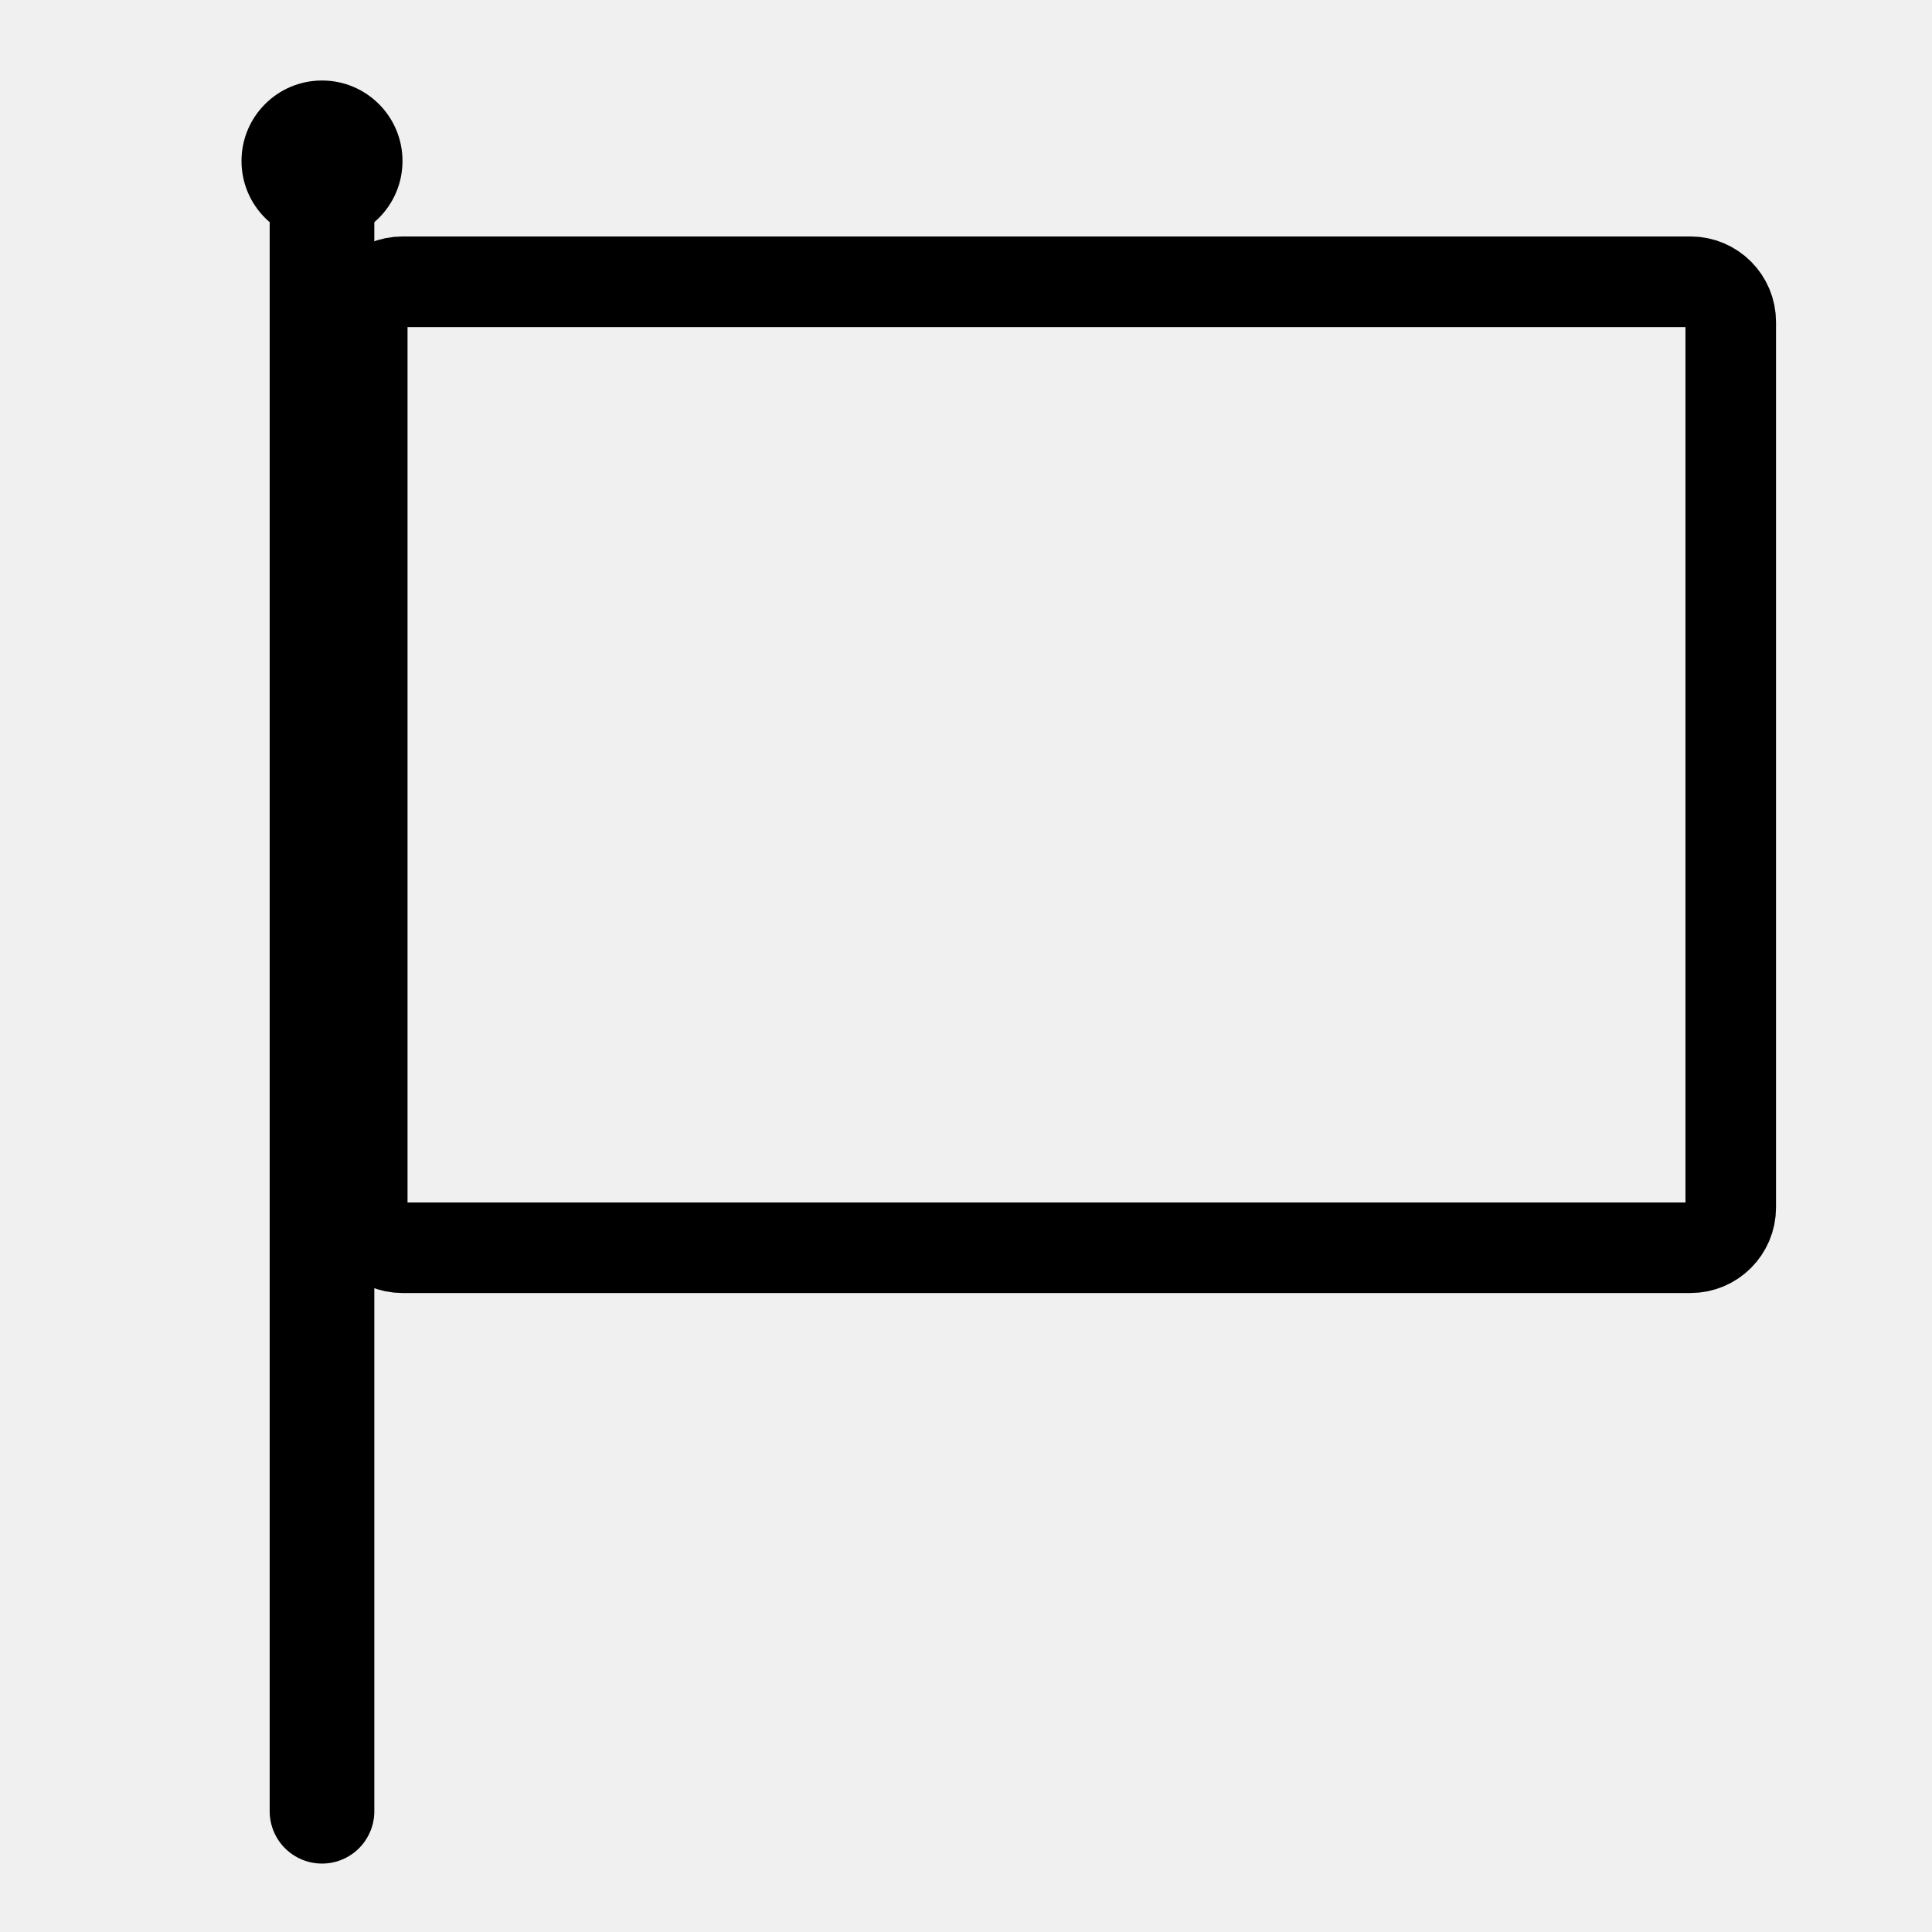
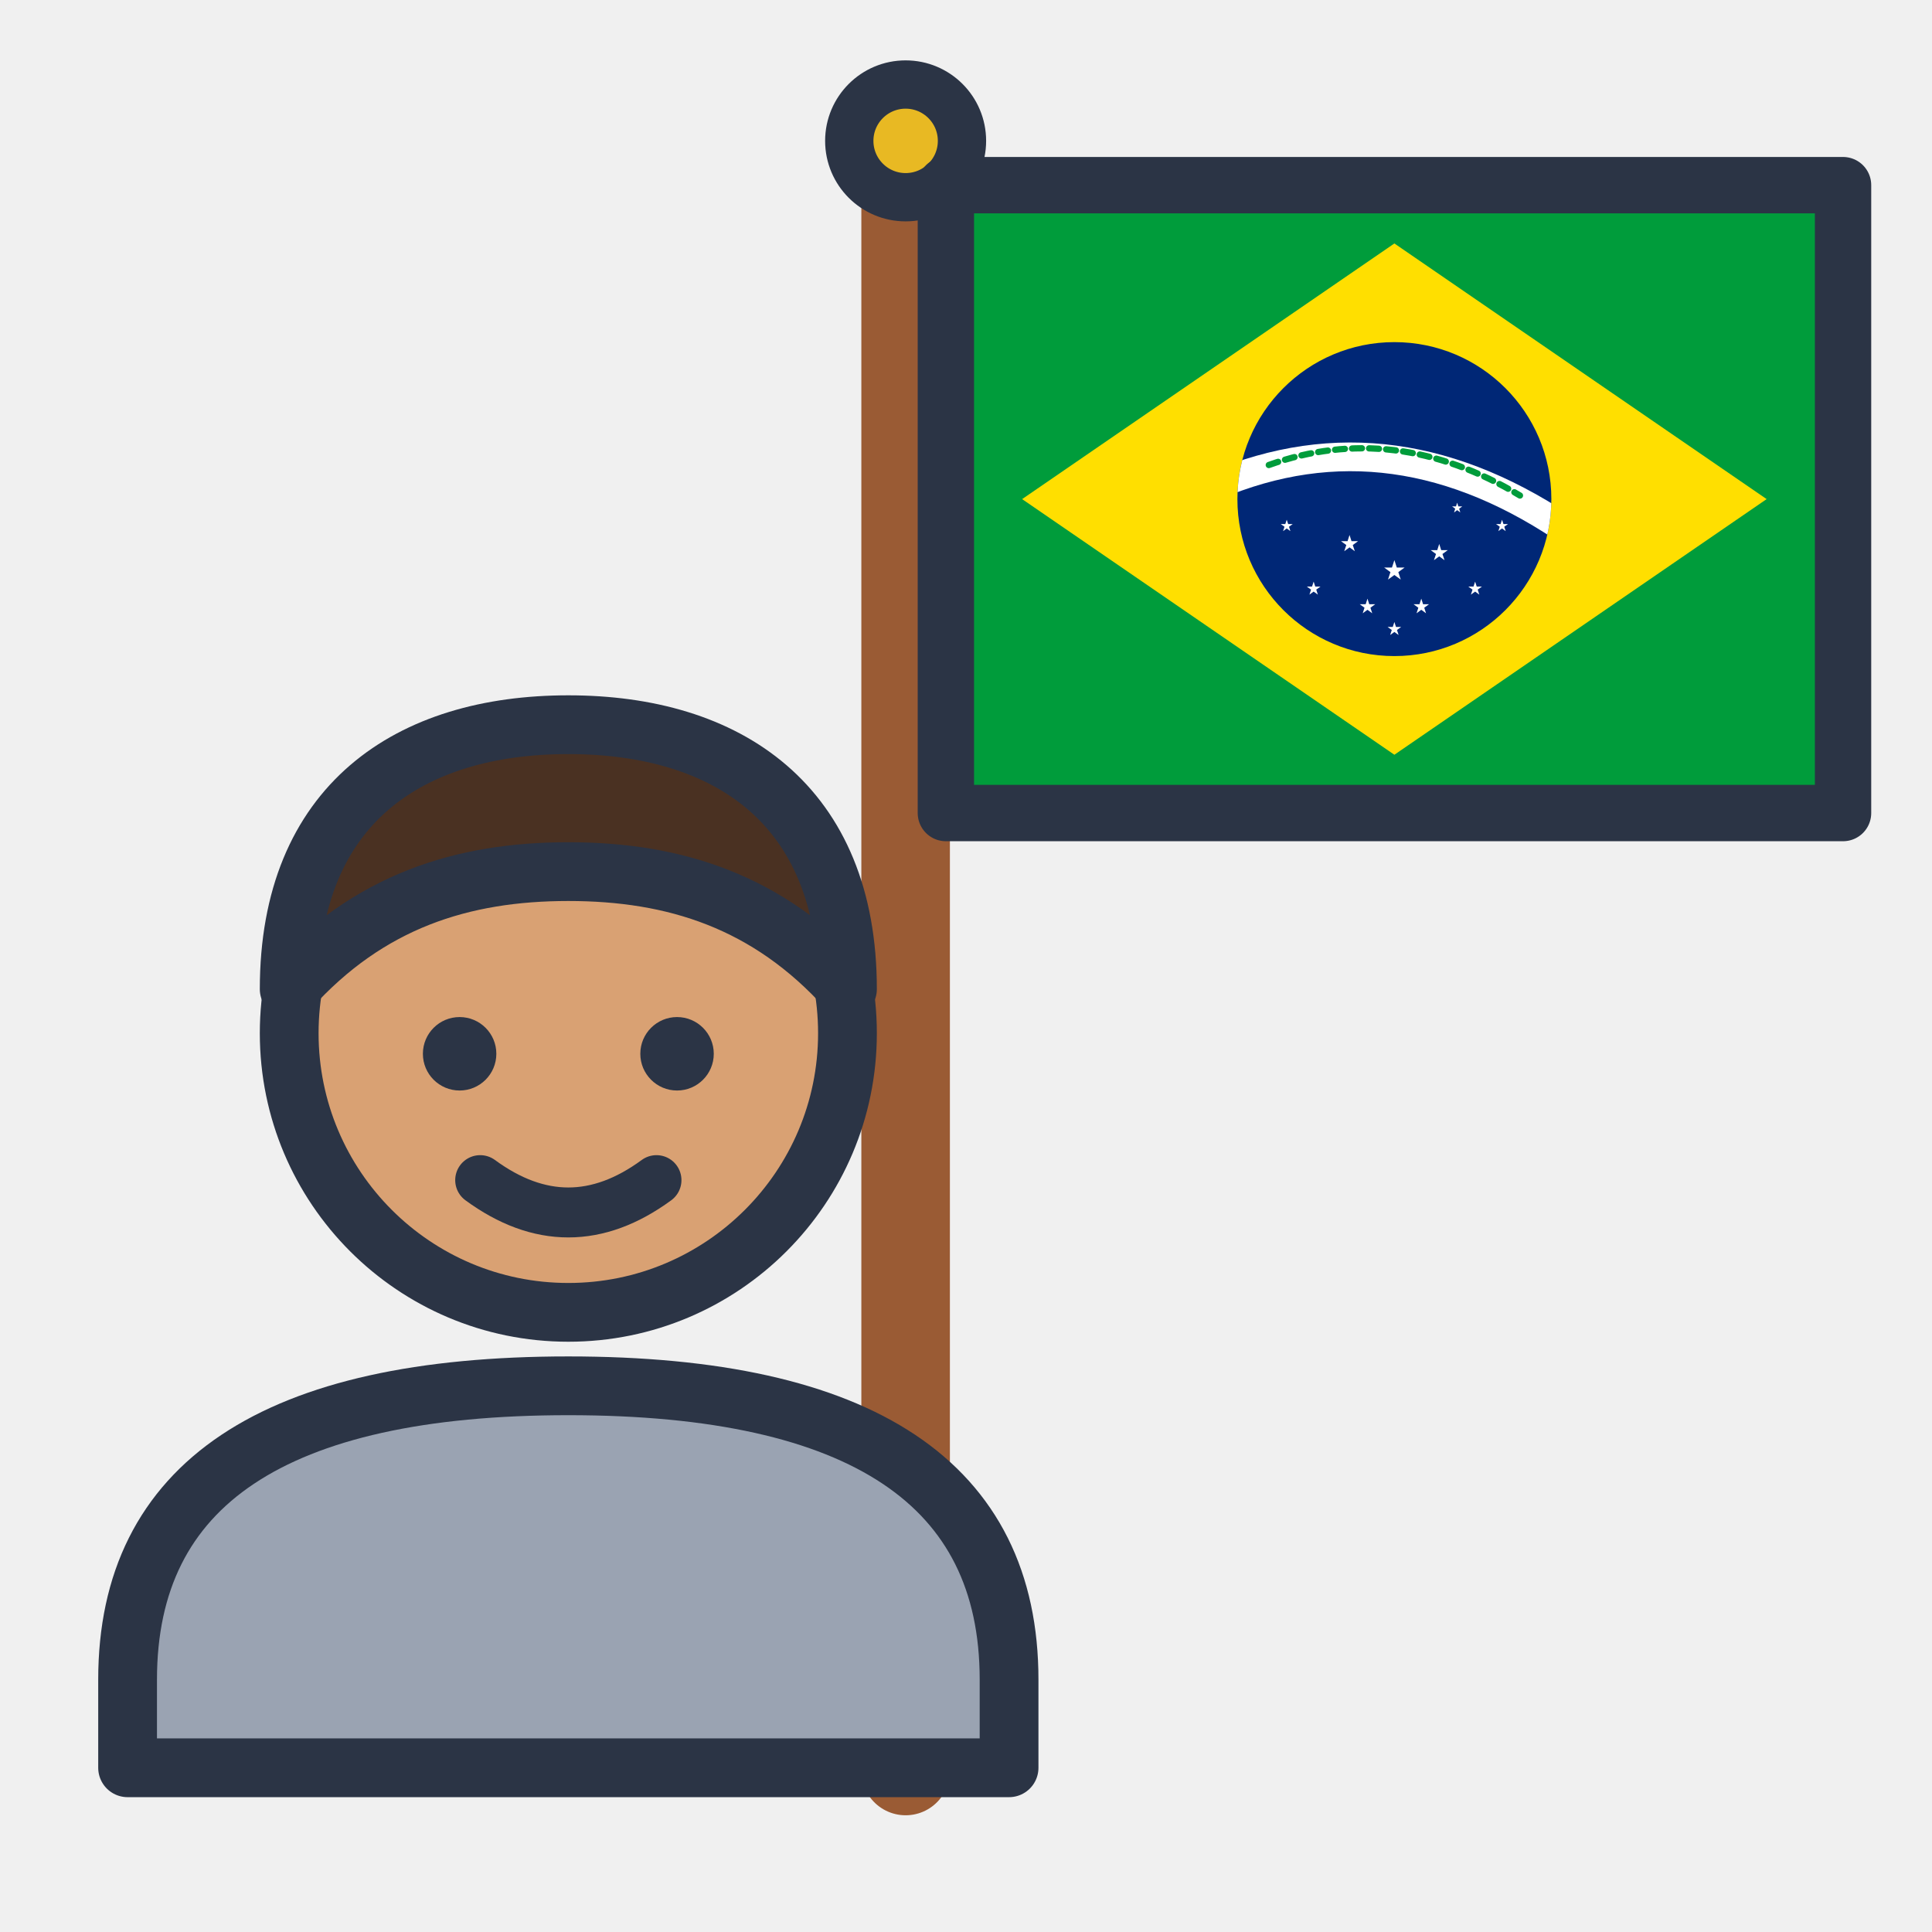
- <svg xmlns="http://www.w3.org/2000/svg" viewBox="0 0 48 48" fill="none" stroke="#000" stroke-width="2.25" stroke-linecap="round" stroke-linejoin="round">
-   <path d="M8 5 V45" stroke-width="2.6" />
-   <circle cx="8" cy="4" r="2" fill="#000" stroke="none" />
-   <rect x="9" y="7" width="34" height="24" rx="1" />
+ <svg xmlns="http://www.w3.org/2000/svg" viewBox="0 0 48 48" fill="none" stroke="#2b3445" stroke-width="2" stroke-linecap="round" stroke-linejoin="round">
+   <path d="M22.5 4.2V44" stroke-width="2.2" stroke="#9a5b34" />
+   <circle cx="22.5" cy="3.5" r="1.4" fill="#e8b923" stroke-width="1.2" />
+   <clipPath id="f-brazilian">
+     <rect width="100" height="70" />
+   </clipPath>
+   <g transform="translate(23.5 4.6) scale(0.22286)" stroke="none">
+     <g clip-path="url(#f-brazilian)">
+       <rect x="0" y="0" width="100" height="70" fill="#009C3B" />
+       <path d="M8.5 35L50 6.5L91.5 35L50 63.5Z" fill="#FFDF00" />
+       <circle cx="50" cy="35" r="17.5" fill="#002776" />
+       <clipPath id="br">
+         <circle cx="50" cy="35" r="17.5" />
+       </clipPath>
+       <path d="M30 33.5Q50 25 70 39" stroke="#fff" stroke-width="3.2" fill="none" clip-path="url(#br)" />
+       <path d="M36 31.2Q50 26.2 64 34.6" stroke="#009C3B" stroke-width=".7" stroke-dasharray="1.1 .8" fill="none" />
+       <path d="M45 39L45.22 39.69L45.95 39.69L45.36 40.12L45.59 40.81L45 40.38L44.41 40.81L44.64 40.12L44.05 39.69L44.78 39.69Z" fill="#fff" />
+       <path d="M50 41.8L50.27 42.63L51.14 42.63L50.44 43.14L50.71 43.97L50 43.46L49.29 43.97L49.56 43.14L48.86 42.63L49.73 42.63Z" fill="#fff" />
+       <path d="M55 40L55.22 40.69L55.95 40.69L55.36 41.12L55.59 41.81L55 41.38L54.41 41.81L54.64 41.12L54.05 40.69L54.78 40.69Z" fill="#fff" />
+       <path d="M41 44.2L41.18 44.75L41.76 44.75L41.29 45.09L41.47 45.65L41 45.31L40.53 45.65L40.71 45.09L40.24 44.75L40.82 44.75Z" fill="#fff" />
+       <path d="M47 46.1L47.2 46.72L47.86 46.72L47.33 47.11L47.53 47.73L47 47.34L46.47 47.73L46.67 47.11L46.14 46.72L46.8 46.72Z" fill="#fff" />
+       <path d="M53 46.1L53.2 46.72L53.86 46.72L53.33 47.11L53.53 47.73L53 47.34L52.47 47.73L52.67 47.11L52.14 46.72L52.8 46.72Z" fill="#fff" />
+       <path d="M59 44.2L59.18 44.75L59.76 44.75L59.29 45.09L59.47 45.65L59 45.31L58.53 45.65L58.71 45.09L58.24 44.75L58.82 44.75Z" fill="#fff" />
+       <path d="M50 48.7L50.18 49.25L50.76 49.25L50.29 49.59L50.47 50.15L50 49.81L49.53 50.15L49.71 49.59L49.24 49.25L49.82 49.25Z" fill="#fff" />
+       <path d="M62 37.3L62.16 37.78L62.67 37.78L62.25 38.08L62.41 38.57L62 38.27L61.59 38.57L61.75 38.08L61.33 37.78L61.84 37.78Z" fill="#fff" />
+       <path d="M57 35.4L57.13 35.81L57.57 35.81L57.22 36.07L57.35 36.49L57 36.23L56.65 36.49L56.78 36.07L56.43 35.81L56.87 35.81Z" fill="#fff" />
+       <path d="M38 37.3L38.16 37.78L38.67 37.78L38.25 38.08L38.41 38.57L38 38.27L37.59 38.57L37.75 38.08L37.33 37.78L37.84 37.78Z" fill="#fff" />
+     </g>
+   </g>
+   <rect x="23.5" y="4.6" width="22.29" height="15.6" fill="none" stroke-width="1.4" />
+   <g transform="translate(-3.4 11.8) scale(0.73)">
+     <path d="M9 44V41Q9 31 24 31Q39 31 39 41V44Z" fill="#9aa3b2" />
+     <circle cx="24" cy="19" r="9.5" fill="#d9a173" />
+     <path d="M14.5 17.5C14.5 11.2 18.6 8.5 24 8.5C29.4 8.5 33.5 11.2 33.5 17.5C30.8 14.5 27.6 13.5 24 13.5C20.4 13.5 17.2 14.5 14.5 17.5Z" fill="#4a3122" />
+     <circle cx="20.3" cy="19.7" r="1.25" fill="#2b3445" stroke="none" />
+     <circle cx="27.7" cy="19.7" r="1.25" fill="#2b3445" stroke="none" />
+     <path d="M21 24Q24 26.2 27 24" fill="none" stroke-width="1.7" />
+   </g>
</svg>
